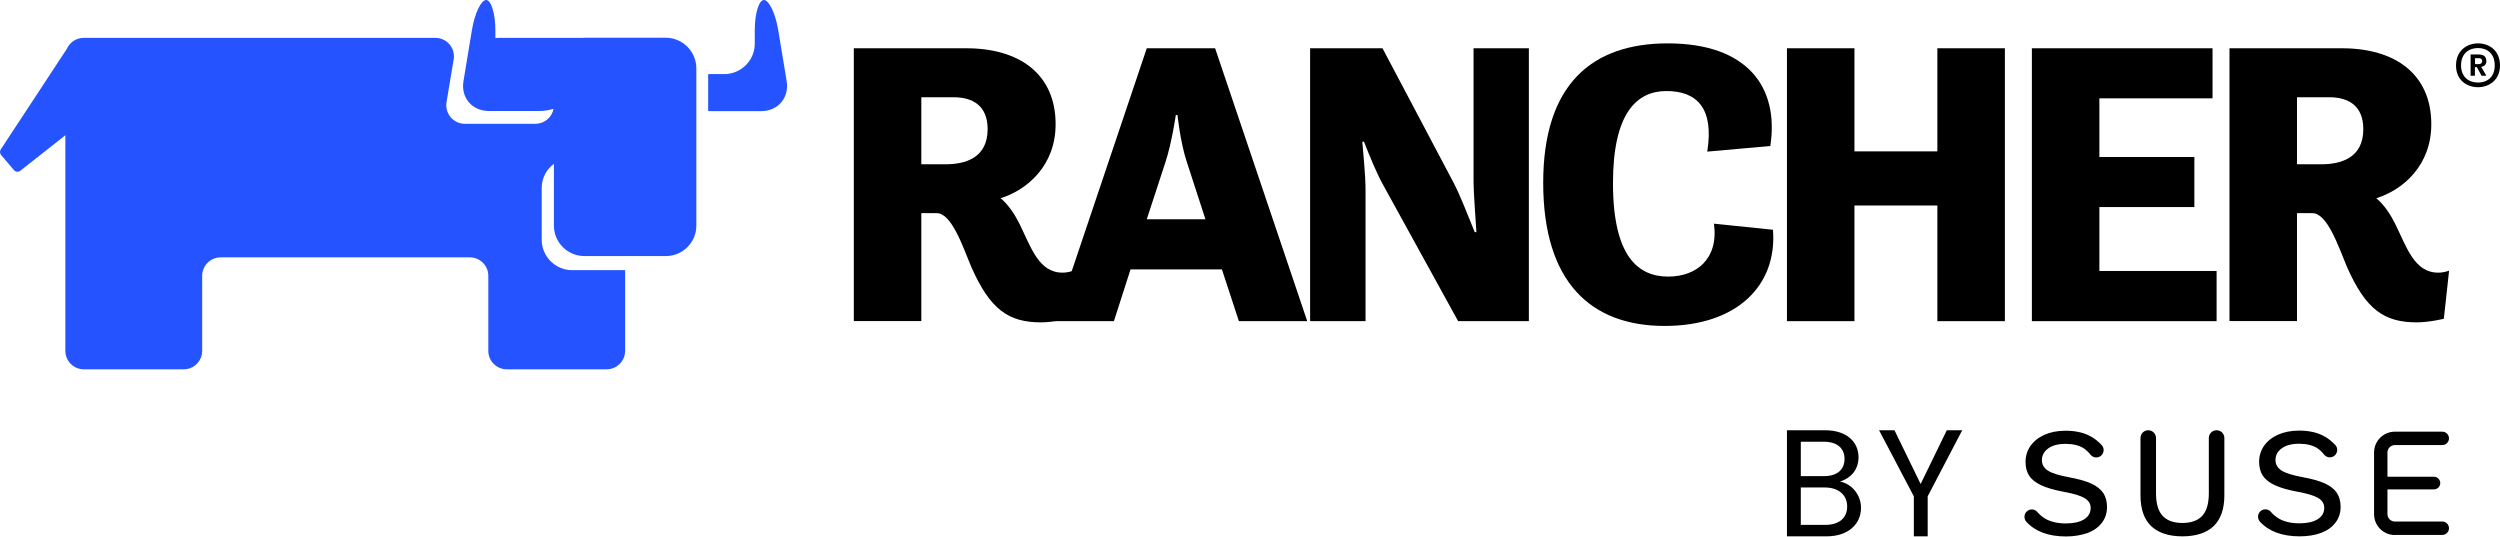
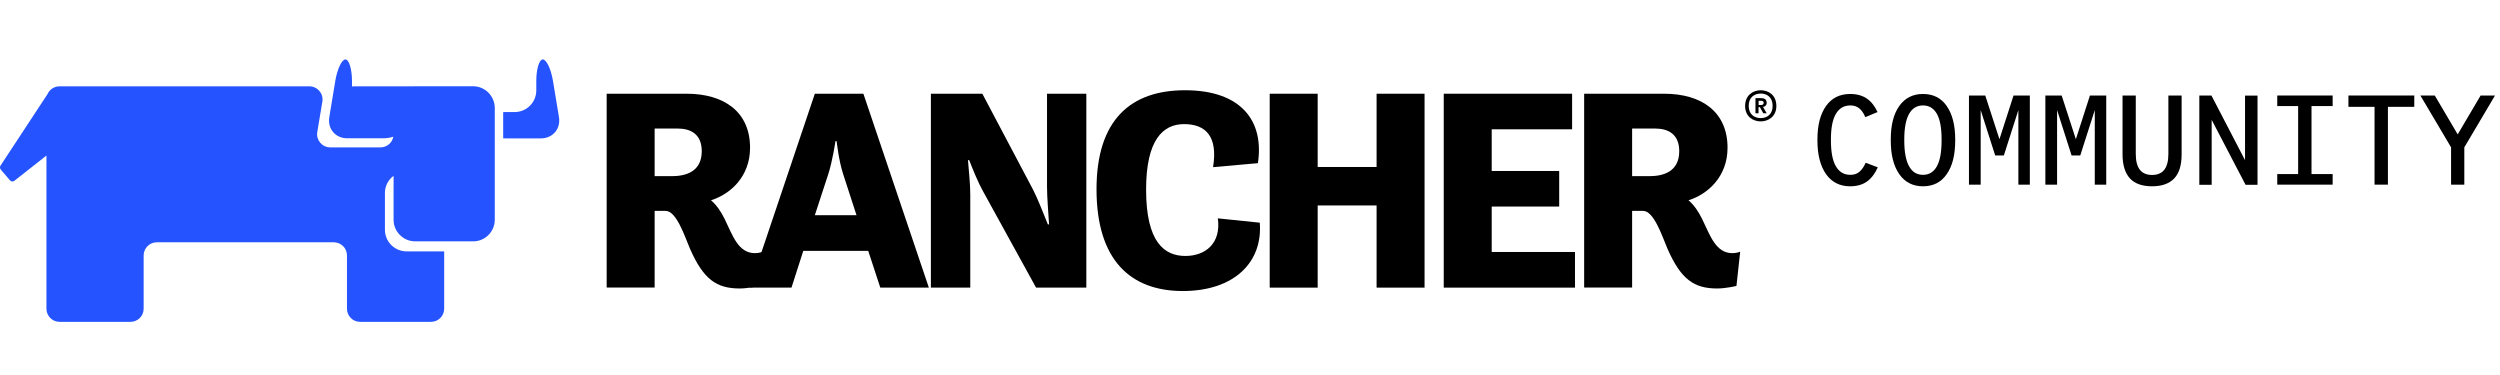
- <svg xmlns="http://www.w3.org/2000/svg" version="1.1" x="0px" y="0px" viewBox="0 0 209.241 44.9" xml:space="preserve" id="svg15" width="209.241" height="44.9">
-   <defs id="defs15" />
-   <style type="text/css" id="style1">
- 	.st0{display:none;}
- 	.st1{display:inline;}
- 	.st2{fill:#2453FF;}
- </style>
-   <g id="padding" class="st0" transform="translate(-22.93925,-22.8)">
-     <path class="st1" d="m 118.37,-0.13 h 9.41 c 4.47,0 7.48,2.17 7.48,6.36 0,3.42 -2.33,5.48 -4.6,6.19 0.68,0.58 1.18,1.35 1.59,2.17 0.95,1.93 1.59,4.06 3.59,4.06 0.51,0 0.91,-0.17 0.91,-0.17 l -0.44,4.03 c 0,0 -1.22,0.3 -2.27,0.3 -2.71,0 -4.26,-1.05 -5.85,-4.67 -0.68,-1.62 -1.62,-4.47 -2.88,-4.47 h -1.29 v 9.03 h -5.65 V -0.13 m 5.65,4.09 v 5.62 h 2.03 c 1.62,0 3.52,-0.51 3.52,-2.94 0,-2 -1.29,-2.67 -2.84,-2.67 h -2.71 z" id="path1" />
-     <g class="st1" id="g3">
-       <path d="m 0,54.39 v -9.41 c 0,-4.47 2.17,-7.48 6.36,-7.48 3.42,0 5.48,2.33 6.19,4.6 0.58,-0.68 1.35,-1.18 2.17,-1.59 1.93,-0.95 4.06,-1.59 4.06,-3.59 0,-0.51 -0.17,-0.91 -0.17,-0.91 l 4.03,0.44 c 0,0 0.3,1.22 0.3,2.27 0,2.71 -1.05,4.26 -4.67,5.85 -1.62,0.68 -4.47,1.62 -4.47,2.88 v 1.29 h 9.03 v 5.65 H 0 m 4.09,-5.65 h 5.62 v -2.03 c 0,-1.62 -0.51,-3.52 -2.94,-3.52 -2,0 -2.67,1.29 -2.67,2.84 v 2.71 z" id="path2" />
-       <path d="m 232.18,54.39 v -9.41 c 0,-4.47 2.17,-7.48 6.36,-7.48 3.42,0 5.48,2.33 6.19,4.6 0.58,-0.68 1.35,-1.18 2.17,-1.59 1.93,-0.95 4.06,-1.59 4.06,-3.59 0,-0.51 -0.17,-0.91 -0.17,-0.91 l 4.03,0.44 c 0,0 0.3,1.22 0.3,2.27 0,2.71 -1.05,4.26 -4.67,5.85 -1.62,0.68 -4.47,1.62 -4.47,2.88 v 1.29 h 9.03 v 5.65 h -22.83 m 4.09,-5.65 h 5.62 v -2.03 c 0,-1.62 -0.51,-3.52 -2.94,-3.52 -2,0 -2.67,1.29 -2.67,2.84 v 2.71 z" id="path3" />
+ <svg xmlns="http://www.w3.org/2000/svg" width="100%" height="100%" viewBox="0 0 1227 184" version="1.1" xml:space="preserve" style="fill-rule:evenodd;clip-rule:evenodd;stroke-linejoin:round;stroke-miterlimit:2;">
+   <rect id="Artboard1" x="0" y="0" width="1226.003" height="183.333" style="fill:none;" />
+   <g id="logo">
+     <g id="g6">
+       <path id="path5" d="M274.336,57.458l-2.958,-17.875c-0.958,-5.75 -3.208,-10.417 -4.958,-10.417c-1.792,0 -3.208,4.75 -3.208,10.583l0,4.667c0,5.792 -4.75,10.583 -10.583,10.583l-4.667,0c-0.333,0 -0.667,0 -1,0.042l0,12.833c0.333,0 0.667,0.042 1,0.042l17.583,0c5.792,-0.042 9.75,-4.708 8.792,-10.458" style="fill:#2453ff;fill-rule:nonzero;" />
+       <path id="path6" d="M232.211,42.333l-28.5,0c-0.25,0 -0.458,0 -0.708,0.042l-29.25,0c-0.333,0 -0.667,0.042 -1,0.083l0,-2.708c0,-5.792 -1.458,-10.583 -3.208,-10.583c-1.792,0 -4,4.708 -4.958,10.417l-2.958,17.875c-0.958,5.75 3,10.417 8.833,10.417l17.583,0c1.792,0 3.5,-0.292 5,-0.792c-0.542,3 -3.167,5.25 -6.333,5.25l-24.625,0c-4,0 -7,-3.583 -6.375,-7.5l2.5,-14.958c0.667,-3.917 -2.375,-7.5 -6.375,-7.5l-122.625,0c-2.625,0 -4.875,1.542 -5.875,3.792l-23.083,35.125c-0.375,0.583 -0.333,1.375 0.125,1.917l4.5,5.292c0.542,0.667 1.542,0.75 2.208,0.208l15.708,-12.375l0,75.167c0,3.583 2.875,6.458 6.458,6.458l34.792,0c3.583,0 6.458,-2.875 6.458,-6.458l0,-26.125c0,-3.542 2.875,-6.458 6.458,-6.458l86.875,0c3.583,0 6.458,2.875 6.458,6.458l0,26.125c0,3.583 2.875,6.458 6.458,6.458l34.792,0c3.542,0 6.458,-2.875 6.458,-6.458l0,-28.125l-18.5,0c-5.792,0 -10.583,-4.75 -10.583,-10.583l0,-18.083c0,-3.458 1.667,-6.5 4.25,-8.417l0,21.583c0,5.792 4.75,10.583 10.583,10.583l28.5,0c5.792,0 10.583,-4.75 10.583,-10.583l0,-54.958c-0.042,-5.792 -4.792,-10.583 -10.625,-10.583" style="fill:#2453ff;fill-rule:nonzero;" />
    </g>
-     <path class="st1" d="m 118.37,67.7 h 9.41 c 4.47,0 7.48,2.17 7.48,6.36 0,3.42 -2.33,5.48 -4.6,6.19 0.68,0.58 1.18,1.35 1.59,2.17 0.95,1.93 1.59,4.06 3.59,4.06 0.51,0 0.91,-0.17 0.91,-0.17 l -0.44,4.03 c 0,0 -1.22,0.3 -2.27,0.3 -2.71,0 -4.26,-1.05 -5.85,-4.67 -0.68,-1.62 -1.62,-4.47 -2.88,-4.47 h -1.29 v 9.03 h -5.65 V 67.7 m 5.65,4.09 v 5.62 h 2.03 c 1.62,0 3.52,-0.51 3.52,-2.94 0,-2 -1.29,-2.67 -2.84,-2.67 h -2.71 z" id="path4" />
-   </g>
-   <g id="logo" transform="translate(-22.93925,-22.8)">
-     <g id="g6">
-       <path class="st2" d="M 88.78,29.59 88.07,25.3 c -0.23,-1.38 -0.77,-2.5 -1.19,-2.5 -0.43,0 -0.77,1.14 -0.77,2.54 v 1.12 c 0,1.39 -1.14,2.54 -2.54,2.54 h -1.12 c -0.08,0 -0.16,0 -0.24,0.01 v 3.08 c 0.08,0 0.16,0.01 0.24,0.01 h 4.22 c 1.39,-0.01 2.34,-1.13 2.11,-2.51" id="path5" />
-       <path class="st2" d="m 78.67,25.96 h -6.84 c -0.06,0 -0.11,0 -0.17,0.01 h -7.02 c -0.08,0 -0.16,0.01 -0.24,0.02 v -0.65 c 0,-1.39 -0.35,-2.54 -0.77,-2.54 -0.43,0 -0.96,1.13 -1.19,2.5 l -0.71,4.29 c -0.23,1.38 0.72,2.5 2.12,2.5 h 4.22 c 0.43,0 0.84,-0.07 1.2,-0.19 -0.13,0.72 -0.76,1.26 -1.52,1.26 h -5.91 c -0.96,0 -1.68,-0.86 -1.53,-1.8 l 0.6,-3.59 c 0.16,-0.94 -0.57,-1.8 -1.53,-1.8 H 29.95 c -0.63,0 -1.17,0.37 -1.41,0.91 L 23,35.31 c -0.09,0.14 -0.08,0.33 0.03,0.46 l 1.08,1.27 c 0.13,0.16 0.37,0.18 0.53,0.05 l 3.77,-2.97 v 18.04 c 0,0.86 0.69,1.55 1.55,1.55 h 8.35 c 0.86,0 1.55,-0.69 1.55,-1.55 v -6.27 c 0,-0.85 0.69,-1.55 1.55,-1.55 h 20.85 c 0.86,0 1.55,0.69 1.55,1.55 v 6.27 c 0,0.86 0.69,1.55 1.55,1.55 h 8.35 c 0.85,0 1.55,-0.69 1.55,-1.55 v -6.75 h -4.44 c -1.39,0 -2.54,-1.14 -2.54,-2.54 v -4.34 c 0,-0.83 0.4,-1.56 1.02,-2.02 v 5.18 c 0,1.39 1.14,2.54 2.54,2.54 h 6.84 c 1.39,0 2.54,-1.14 2.54,-2.54 V 28.5 c -0.01,-1.39 -1.15,-2.54 -2.55,-2.54" id="path6" />
+     <path id="path10" d="M297.753,46l39.208,0c18.625,0 31.167,9.042 31.167,26.5c0,14.25 -9.708,22.833 -19.167,25.792c2.833,2.417 4.917,5.625 6.625,9.042c3.958,8.042 6.625,16.917 14.958,16.917c2.125,0 3.792,-0.708 3.792,-0.708l-1.833,16.792c0,0 -5.083,1.25 -9.458,1.25c-11.292,0 -17.75,-4.375 -24.375,-19.458c-2.833,-6.75 -6.75,-18.625 -12,-18.625l-5.375,0l0,37.625l-23.542,0l0,-95.125m23.542,17.042l0,23.417l8.458,0c6.75,0 14.667,-2.125 14.667,-12.25c0,-8.333 -5.375,-11.125 -11.833,-11.125l-11.292,0l0,-0.042Z" style="fill-rule:nonzero;" />
+     <path id="path11" d="M399.92,46l23.833,0l32.125,95.167l-23.833,0l-5.917,-18.042l-31.875,0l-5.792,18.042l-20.583,0l32.042,-95.167m0,59.625l20.458,0l-6.5,-20c-2.25,-6.75 -3.25,-16.333 -3.25,-16.333l-0.583,0c0,0 -1.417,9.708 -3.542,16.208l-6.583,20.125Z" style="fill-rule:nonzero;" />
+     <path id="path12" d="M456.878,46l25.25,0l24.958,47.208c2.125,4.083 4.917,11.292 7.208,16.917l0.583,0c-0.292,-5.375 -1,-12.958 -1,-18.458l0,-45.667l19.292,0l0,95.167l-24.667,0l-25.917,-47.083c-2.417,-4.25 -4.917,-10.417 -6.917,-15.5l-0.583,0c0.417,5.375 1.125,11.708 1.125,16.917l0,45.667l-19.333,0l0,-95.167" style="fill-rule:nonzero;" />
+     <path id="path13" d="M538.17,92.917c0,-34.375 17.042,-48.625 43.417,-48.625c27.75,0 38.917,15.208 35.792,35.792l-22,1.958c2.417,-15.083 -3.542,-21.125 -14.25,-21.125c-10.292,0 -18.625,7.625 -18.625,32.125c0,25.958 9.042,32.583 19.292,32.583c9.708,0 17.625,-6.083 15.917,-18.458l20.583,2.125c1.542,19.292 -12.417,33.542 -37.792,33.542c-25.667,0 -42.333,-15.208 -42.333,-49.917" style="fill-rule:nonzero;" />
+     <path id="polyline13" d="M623.17,46l23.542,0l0,35.958l28.917,0l0,-35.958l23.542,0l0,95.167l-23.542,0l0,-40.333l-28.917,0l0,40.333l-23.542,0l0,-95.167" style="fill-rule:nonzero;" />
+     <path id="polyline14" d="M708.586,46l63,0l0,17.458l-39.458,0l0,20.458l33.125,0l0,17.458l-33.125,0l0,22.292l40.875,0l0,17.5l-64.417,0l0,-95.167" style="fill-rule:nonzero;" />
+     <path id="path14" d="M777.503,46l39.208,0c18.625,0 31.167,9.042 31.167,26.5c0,14.25 -9.708,22.833 -19.167,25.792c2.833,2.417 4.917,5.625 6.625,9.042c3.958,8.042 6.625,16.917 14.958,16.917c2.125,0 3.792,-0.708 3.792,-0.708l-1.833,16.792c0,0 -5.083,1.25 -9.458,1.25c-11.292,0 -17.75,-4.375 -24.375,-19.458c-2.833,-6.75 -6.75,-18.625 -12,-18.625l-5.375,0l0,37.625l-23.542,0l0,-95.125m23.542,17.042l0,23.417l8.458,0c6.75,0 14.667,-2.125 14.667,-12.25c0,-8.333 -5.375,-11.125 -11.833,-11.125l-11.292,0l0,-0.042Z" style="fill-rule:nonzero;" />
+     <path id="path15" d="M856.503,52c0,-5.375 4,-7.708 7.667,-7.708c3.708,0 7.667,2.292 7.667,7.708c0,5.25 -4,7.583 -7.667,7.583c-3.708,0 -7.667,-2.292 -7.667,-7.583m13.5,-0.042c0,-4.208 -2.75,-6.042 -5.833,-6.042c-3.083,0 -5.917,1.833 -5.917,6.042c0,4.167 2.833,6 5.917,6c3.083,0 5.833,-1.792 5.833,-6Zm-8.417,-3.792l2.75,0c1.375,0 2.75,0.375 2.75,2.333c0,1.167 -0.75,1.792 -1.792,2l1.792,3.083l-1.667,0l-1.667,-3l-0.667,0l0,3l-1.5,0l0,-7.417Zm2.875,3.375c0.625,0 1.167,-0.375 1.167,-1.083c0,-0.792 -0.625,-1 -1.167,-1l-1.333,0l0,2.083l1.333,0Z" style="fill-rule:nonzero;" />
+     <g transform="matrix(62.5,0,0,62.5,887.4927,90.62243)">
+       <path d="M0.329,0.013c-0.081,0 -0.144,-0.032 -0.189,-0.095c-0.045,-0.064 -0.068,-0.152 -0.068,-0.265l0,-0.008c0,-0.113 0.023,-0.2 0.068,-0.263c0.045,-0.063 0.108,-0.094 0.189,-0.094c0.052,0 0.096,0.012 0.131,0.036c0.035,0.024 0.063,0.06 0.084,0.106l-0.096,0.04c-0.012,-0.029 -0.027,-0.052 -0.046,-0.068c-0.019,-0.016 -0.043,-0.024 -0.071,-0.024c-0.05,0 -0.088,0.022 -0.114,0.066c-0.026,0.044 -0.039,0.111 -0.039,0.201l0,0.008c0,0.091 0.013,0.159 0.039,0.203c0.026,0.045 0.064,0.067 0.114,0.067c0.029,0 0.053,-0.008 0.072,-0.025c0.019,-0.017 0.035,-0.04 0.048,-0.07l0.095,0.036c-0.021,0.048 -0.049,0.085 -0.084,0.111c-0.035,0.025 -0.08,0.038 -0.133,0.038Z" style="fill-rule:nonzero;" />
    </g>
-     <g id="g10">
-       <g id="Layer_1_00000116952799159011174390000017168342625225811855_">
-         <g id="g7">
-           <path d="m 223.38,67.58 c -0.96,0 -1.74,-0.78 -1.74,-1.74 v -5.17 c 0,-0.96 0.78,-1.74 1.74,-1.74 h 3.97 c 0.31,0 0.56,0.25 0.56,0.56 0,0.31 -0.25,0.56 -0.56,0.56 h -3.97 c -0.34,0 -0.62,0.28 -0.62,0.62 v 2.03 h 3.89 c 0.29,0 0.53,0.24 0.53,0.53 0,0.29 -0.24,0.53 -0.53,0.53 h -3.89 v 2.07 c 0,0.34 0.28,0.62 0.62,0.62 h 3.97 c 0.31,0 0.56,0.25 0.56,0.56 0,0.31 -0.25,0.56 -0.56,0.56 h -3.97 z m -17.78,0.11 c -1.14,0 -2.02,-0.29 -2.62,-0.86 -0.59,-0.57 -0.89,-1.43 -0.89,-2.56 v -4.81 c 0,-0.36 0.29,-0.65 0.65,-0.65 0.36,0 0.65,0.29 0.65,0.65 v 4.63 c 0,0.84 0.18,1.47 0.54,1.87 0.36,0.4 0.92,0.61 1.67,0.61 0.75,0 1.31,-0.21 1.67,-0.61 0.36,-0.4 0.54,-1.03 0.54,-1.87 v -4.63 c 0,-0.36 0.29,-0.65 0.65,-0.65 0.36,0 0.65,0.29 0.65,0.65 v 4.81 c 0,1.12 -0.3,1.98 -0.89,2.56 -0.6,0.57 -1.48,0.86 -2.62,0.86 m 9.81,0 c -1.47,0 -2.59,-0.42 -3.33,-1.24 -0.21,-0.24 -0.2,-0.61 0.03,-0.84 v 0 0 c 0.12,-0.12 0.27,-0.18 0.44,-0.18 0.18,0 0.34,0.07 0.45,0.21 0.21,0.24 0.44,0.43 0.7,0.58 0.45,0.25 1.02,0.38 1.69,0.38 0.64,0 1.14,-0.11 1.51,-0.33 0.38,-0.23 0.57,-0.55 0.57,-0.97 0,-0.34 -0.17,-0.62 -0.51,-0.82 -0.33,-0.2 -0.89,-0.37 -1.71,-0.52 -0.8,-0.15 -1.44,-0.33 -1.91,-0.55 -0.46,-0.21 -0.8,-0.48 -1.01,-0.8 -0.21,-0.31 -0.31,-0.7 -0.31,-1.16 0,-0.48 0.13,-0.92 0.4,-1.32 0.27,-0.39 0.66,-0.71 1.16,-0.94 0.51,-0.23 1.11,-0.35 1.78,-0.35 0.79,0 1.47,0.14 2.03,0.43 0.37,0.19 0.71,0.46 1.01,0.78 0.23,0.25 0.2,0.64 -0.05,0.87 -0.11,0.1 -0.26,0.16 -0.41,0.16 -0.19,0 -0.37,-0.09 -0.49,-0.24 -0.17,-0.22 -0.36,-0.39 -0.56,-0.53 -0.38,-0.24 -0.89,-0.37 -1.52,-0.37 -0.62,0 -1.11,0.13 -1.45,0.38 -0.35,0.25 -0.53,0.58 -0.53,0.98 0,0.37 0.17,0.67 0.52,0.89 0.33,0.21 0.91,0.39 1.77,0.55 0.78,0.14 1.4,0.32 1.86,0.53 0.45,0.21 0.78,0.47 0.99,0.79 0.2,0.31 0.31,0.7 0.31,1.16 0,0.5 -0.14,0.94 -0.42,1.31 -0.28,0.38 -0.69,0.67 -1.2,0.87 -0.53,0.19 -1.13,0.29 -1.81,0.29 m -19.55,0.01 c -1.47,0 -2.59,-0.42 -3.33,-1.24 -0.21,-0.24 -0.2,-0.61 0.03,-0.84 v 0 c 0.12,-0.12 0.27,-0.18 0.44,-0.18 0.18,0 0.34,0.07 0.45,0.21 0.21,0.24 0.44,0.43 0.7,0.58 0.45,0.25 1.02,0.38 1.69,0.38 0.64,0 1.14,-0.11 1.51,-0.33 0.38,-0.23 0.57,-0.55 0.57,-0.97 0,-0.34 -0.17,-0.62 -0.51,-0.82 -0.33,-0.2 -0.89,-0.37 -1.71,-0.52 -0.79,-0.15 -1.44,-0.33 -1.91,-0.55 -0.46,-0.22 -0.81,-0.48 -1.01,-0.8 -0.21,-0.31 -0.31,-0.7 -0.31,-1.16 0,-0.48 0.13,-0.92 0.4,-1.32 0.27,-0.39 0.66,-0.71 1.16,-0.94 0.51,-0.23 1.1,-0.35 1.78,-0.35 0.79,0 1.47,0.14 2.03,0.43 0.38,0.19 0.71,0.46 1.01,0.78 0.23,0.25 0.2,0.64 -0.05,0.87 -0.11,0.1 -0.26,0.16 -0.41,0.16 -0.19,0 -0.37,-0.09 -0.49,-0.24 -0.17,-0.22 -0.36,-0.39 -0.56,-0.53 -0.38,-0.24 -0.89,-0.37 -1.52,-0.37 -0.62,0 -1.11,0.13 -1.45,0.38 -0.35,0.25 -0.53,0.59 -0.53,0.98 0,0.37 0.17,0.67 0.52,0.89 0.33,0.21 0.91,0.39 1.77,0.55 0.78,0.14 1.4,0.32 1.86,0.53 0.45,0.21 0.78,0.48 0.99,0.79 0.2,0.31 0.31,0.7 0.31,1.16 0,0.5 -0.14,0.94 -0.42,1.31 -0.28,0.38 -0.69,0.67 -1.2,0.87 -0.53,0.18 -1.13,0.29 -1.81,0.29" id="path7" />
-         </g>
-       </g>
-       <g id="g9">
-         <path d="m 175.81,67.69 h -3.31 v -8.88 h 3.18 c 1.87,0 2.81,1.02 2.81,2.25 0,1.12 -0.7,1.77 -1.55,2.05 0.97,0.17 1.76,1.1 1.76,2.19 0,1.35 -1.05,2.39 -2.89,2.39 z m -0.23,-7.92 h -1.92 v 2.88 h 1.95 c 1.08,0 1.71,-0.53 1.71,-1.44 0,-0.88 -0.6,-1.44 -1.74,-1.44 z m 0.09,3.83 h -2.01 v 3.13 h 2.05 c 1.15,0 1.83,-0.57 1.83,-1.54 0,-0.97 -0.73,-1.59 -1.87,-1.59 z" id="path8" />
-         <path d="m 180.21,58.81 h 1.29 l 2.19,4.5 2.19,-4.5 h 1.29 l -2.89,5.53 v 3.35 h -1.16 v -3.35 z" id="path9" />
-       </g>
+     <g transform="matrix(62.5,0,0,62.5,924.9922,90.62243)">
+       <path d="M0.301,0.013c-0.08,0 -0.142,-0.032 -0.186,-0.095c-0.045,-0.064 -0.067,-0.152 -0.067,-0.265l0,-0.008c0,-0.113 0.022,-0.2 0.067,-0.263c0.045,-0.063 0.107,-0.094 0.186,-0.094c0.08,0 0.142,0.031 0.186,0.094c0.044,0.063 0.067,0.15 0.067,0.263l0,0.008c0,0.113 -0.022,0.202 -0.067,0.265c-0.044,0.064 -0.106,0.095 -0.186,0.095Zm0,-0.09c0.048,0 0.084,-0.022 0.109,-0.067c0.025,-0.045 0.037,-0.112 0.037,-0.203l0,-0.008c0,-0.09 -0.012,-0.157 -0.037,-0.201c-0.025,-0.044 -0.061,-0.066 -0.109,-0.066c-0.048,0 -0.084,0.022 -0.109,0.066c-0.025,0.044 -0.038,0.111 -0.038,0.201l0,0.008c0,0.091 0.013,0.159 0.038,0.203c0.025,0.045 0.061,0.067 0.109,0.067Z" style="fill-rule:nonzero;" />
    </g>
-     <path d="m 94.4,26.84 h 9.41 c 4.47,0 7.48,2.17 7.48,6.36 0,3.42 -2.33,5.48 -4.6,6.19 0.68,0.58 1.18,1.35 1.59,2.17 0.95,1.93 1.59,4.06 3.59,4.06 0.51,0 0.91,-0.17 0.91,-0.17 l -0.44,4.03 c 0,0 -1.22,0.3 -2.27,0.3 -2.71,0 -4.26,-1.05 -5.85,-4.67 -0.68,-1.62 -1.62,-4.47 -2.88,-4.47 h -1.29 v 9.03 H 94.4 V 26.84 m 5.65,4.09 v 5.62 h 2.03 c 1.62,0 3.52,-0.51 3.52,-2.94 0,-2 -1.29,-2.67 -2.84,-2.67 h -2.71 z" id="path10" />
-     <path d="m 118.92,26.84 h 5.72 l 7.71,22.84 h -5.72 l -1.42,-4.33 h -7.65 l -1.39,4.33 h -4.94 l 7.69,-22.84 m 0,14.31 h 4.91 l -1.56,-4.8 c -0.54,-1.62 -0.78,-3.92 -0.78,-3.92 h -0.14 c 0,0 -0.34,2.33 -0.85,3.89 z" id="path11" />
-     <path d="m 132.59,26.84 h 6.06 l 5.99,11.33 c 0.51,0.98 1.18,2.71 1.73,4.06 h 0.14 c -0.07,-1.29 -0.24,-3.11 -0.24,-4.43 V 26.84 h 4.63 v 22.84 h -5.92 l -6.22,-11.3 c -0.58,-1.02 -1.18,-2.5 -1.66,-3.72 h -0.14 c 0.1,1.29 0.27,2.81 0.27,4.06 v 10.96 h -4.64 V 26.84" id="path12" />
-     <path d="m 152.1,38.1 c 0,-8.25 4.09,-11.67 10.42,-11.67 6.66,0 9.34,3.65 8.59,8.59 l -5.28,0.47 c 0.58,-3.62 -0.85,-5.07 -3.42,-5.07 -2.47,0 -4.47,1.83 -4.47,7.71 0,6.23 2.17,7.82 4.63,7.82 2.33,0 4.23,-1.46 3.82,-4.43 l 4.94,0.51 c 0.37,4.63 -2.98,8.05 -9.07,8.05 -6.16,0 -10.16,-3.65 -10.16,-11.98" id="path13" />
-     <polyline points="172.5,26.84 178.15,26.84 178.15,35.47 185.09,35.47 185.09,26.84 190.74,26.84 190.74,49.68 185.09,49.68    185.09,40 178.15,40 178.15,49.68 172.5,49.68 172.5,26.84  " id="polyline13" />
-     <polyline points="193,26.84 208.12,26.84 208.12,31.03 198.65,31.03 198.65,35.94 206.6,35.94 206.6,40.13 198.65,40.13    198.65,45.48 208.46,45.48 208.46,49.68 193,49.68 193,26.84  " id="polyline14" />
-     <path d="m 209.54,26.84 h 9.41 c 4.47,0 7.48,2.17 7.48,6.36 0,3.42 -2.33,5.48 -4.6,6.19 0.68,0.58 1.18,1.35 1.59,2.17 0.95,1.93 1.59,4.06 3.59,4.06 0.51,0 0.91,-0.17 0.91,-0.17 l -0.44,4.03 c 0,0 -1.22,0.3 -2.27,0.3 -2.71,0 -4.26,-1.05 -5.85,-4.67 -0.68,-1.62 -1.62,-4.47 -2.88,-4.47 h -1.29 v 9.03 h -5.65 V 26.84 m 5.65,4.09 v 5.62 h 2.03 c 1.62,0 3.52,-0.51 3.52,-2.94 0,-2 -1.29,-2.67 -2.84,-2.67 h -2.71 z" id="path14" />
-     <path d="m 228.5,28.28 c 0,-1.29 0.96,-1.85 1.84,-1.85 0.89,0 1.84,0.55 1.84,1.85 0,1.26 -0.96,1.82 -1.84,1.82 -0.89,0 -1.84,-0.55 -1.84,-1.82 m 3.24,-0.01 c 0,-1.01 -0.66,-1.45 -1.4,-1.45 -0.74,0 -1.42,0.44 -1.42,1.45 0,1 0.68,1.44 1.42,1.44 0.74,0 1.4,-0.43 1.4,-1.44 z m -2.01,-0.91 h 0.65 c 0.33,0 0.66,0.09 0.66,0.56 0,0.28 -0.18,0.43 -0.43,0.48 l 0.43,0.74 h -0.4 l -0.4,-0.72 h -0.16 v 0.72 h -0.36 v -1.78 z m 0.68,0.81 c 0.15,0 0.28,-0.09 0.28,-0.26 0,-0.19 -0.15,-0.24 -0.28,-0.24 h -0.32 v 0.5 z" id="path15" />
+     <g transform="matrix(62.5,0,0,62.5,962.4916,90.62243)">
+       <path d="M0.062,-0l0,-0.7l0.128,0l0.124,0.382l-0.025,0l0.123,-0.382l0.128,0l0,0.7l-0.09,-0l0,-0.645l0.019,0l-0.133,0.416l-0.068,-0l-0.133,-0.416l0.019,-0l0,0.645l-0.09,-0Z" style="fill-rule:nonzero;" />
+     </g>
+     <g transform="matrix(62.5,0,0,62.5,999.991,90.62243)">
+       <path d="M0.062,-0l0,-0.7l0.128,0l0.124,0.382l-0.025,0l0.123,-0.382l0.128,0l0,0.7l-0.09,-0l0,-0.645l0.019,0l-0.133,0.416l-0.068,-0l-0.133,-0.416l0.019,-0l0,0.645l-0.09,-0Z" style="fill-rule:nonzero;" />
+     </g>
+     <g transform="matrix(62.5,0,0,62.5,1037.49,90.62243)">
+       <path d="M0.3,0.013c-0.078,0 -0.136,-0.021 -0.174,-0.062c-0.038,-0.041 -0.058,-0.105 -0.058,-0.19l0,-0.461l0.104,0l0,0.46c0,0.055 0.011,0.096 0.032,0.123c0.021,0.027 0.053,0.041 0.096,0.041c0.043,0 0.075,-0.014 0.096,-0.041c0.021,-0.027 0.032,-0.068 0.032,-0.123l0,-0.46l0.104,0l0,0.461c0,0.086 -0.019,0.149 -0.058,0.19c-0.039,0.041 -0.097,0.062 -0.174,0.062Z" style="fill-rule:nonzero;" />
+     </g>
+     <g transform="matrix(62.5,0,0,62.5,1074.99,90.62243)">
+       <path d="M0.071,-0l0,-0.7l0.095,0l0.301,0.579l-0.037,0.008l0,-0.586l0.098,0l0,0.7l-0.094,-0l-0.3,-0.575l0.034,-0.007l0,0.582l-0.098,-0Z" style="fill-rule:nonzero;" />
+     </g>
+     <g transform="matrix(62.5,0,0,62.5,1112.489,90.62243)">
+       <path d="M0.247,-0.033l0,-0.634l0.105,0l0,0.634l-0.105,0Zm-0.164,-0.584l0,-0.083l0.435,0l0,0.083l-0.435,0Zm-0,0.617l0,-0.083l0.435,0l0,0.083l-0.435,-0Z" style="fill-rule:nonzero;" />
+     </g>
+     <g transform="matrix(62.5,0,0,62.5,1149.989,90.62243)">
+       <path d="M0.247,-0l0,-0.656l0.105,0l0,0.656l-0.105,-0Zm-0.205,-0.611l0,-0.089l0.517,0l0,0.089l-0.517,0Z" style="fill-rule:nonzero;" />
+     </g>
+     <g transform="matrix(62.5,0,0,62.5,1187.488,90.62243)">
+       <path d="M0.248,-0l0,-0.293l-0.241,-0.407l0.113,0l0.201,0.341l-0.042,0l0.201,-0.341l0.113,0l-0.241,0.407l0,0.293l-0.104,-0Z" style="fill-rule:nonzero;" />
+     </g>
  </g>
</svg>
